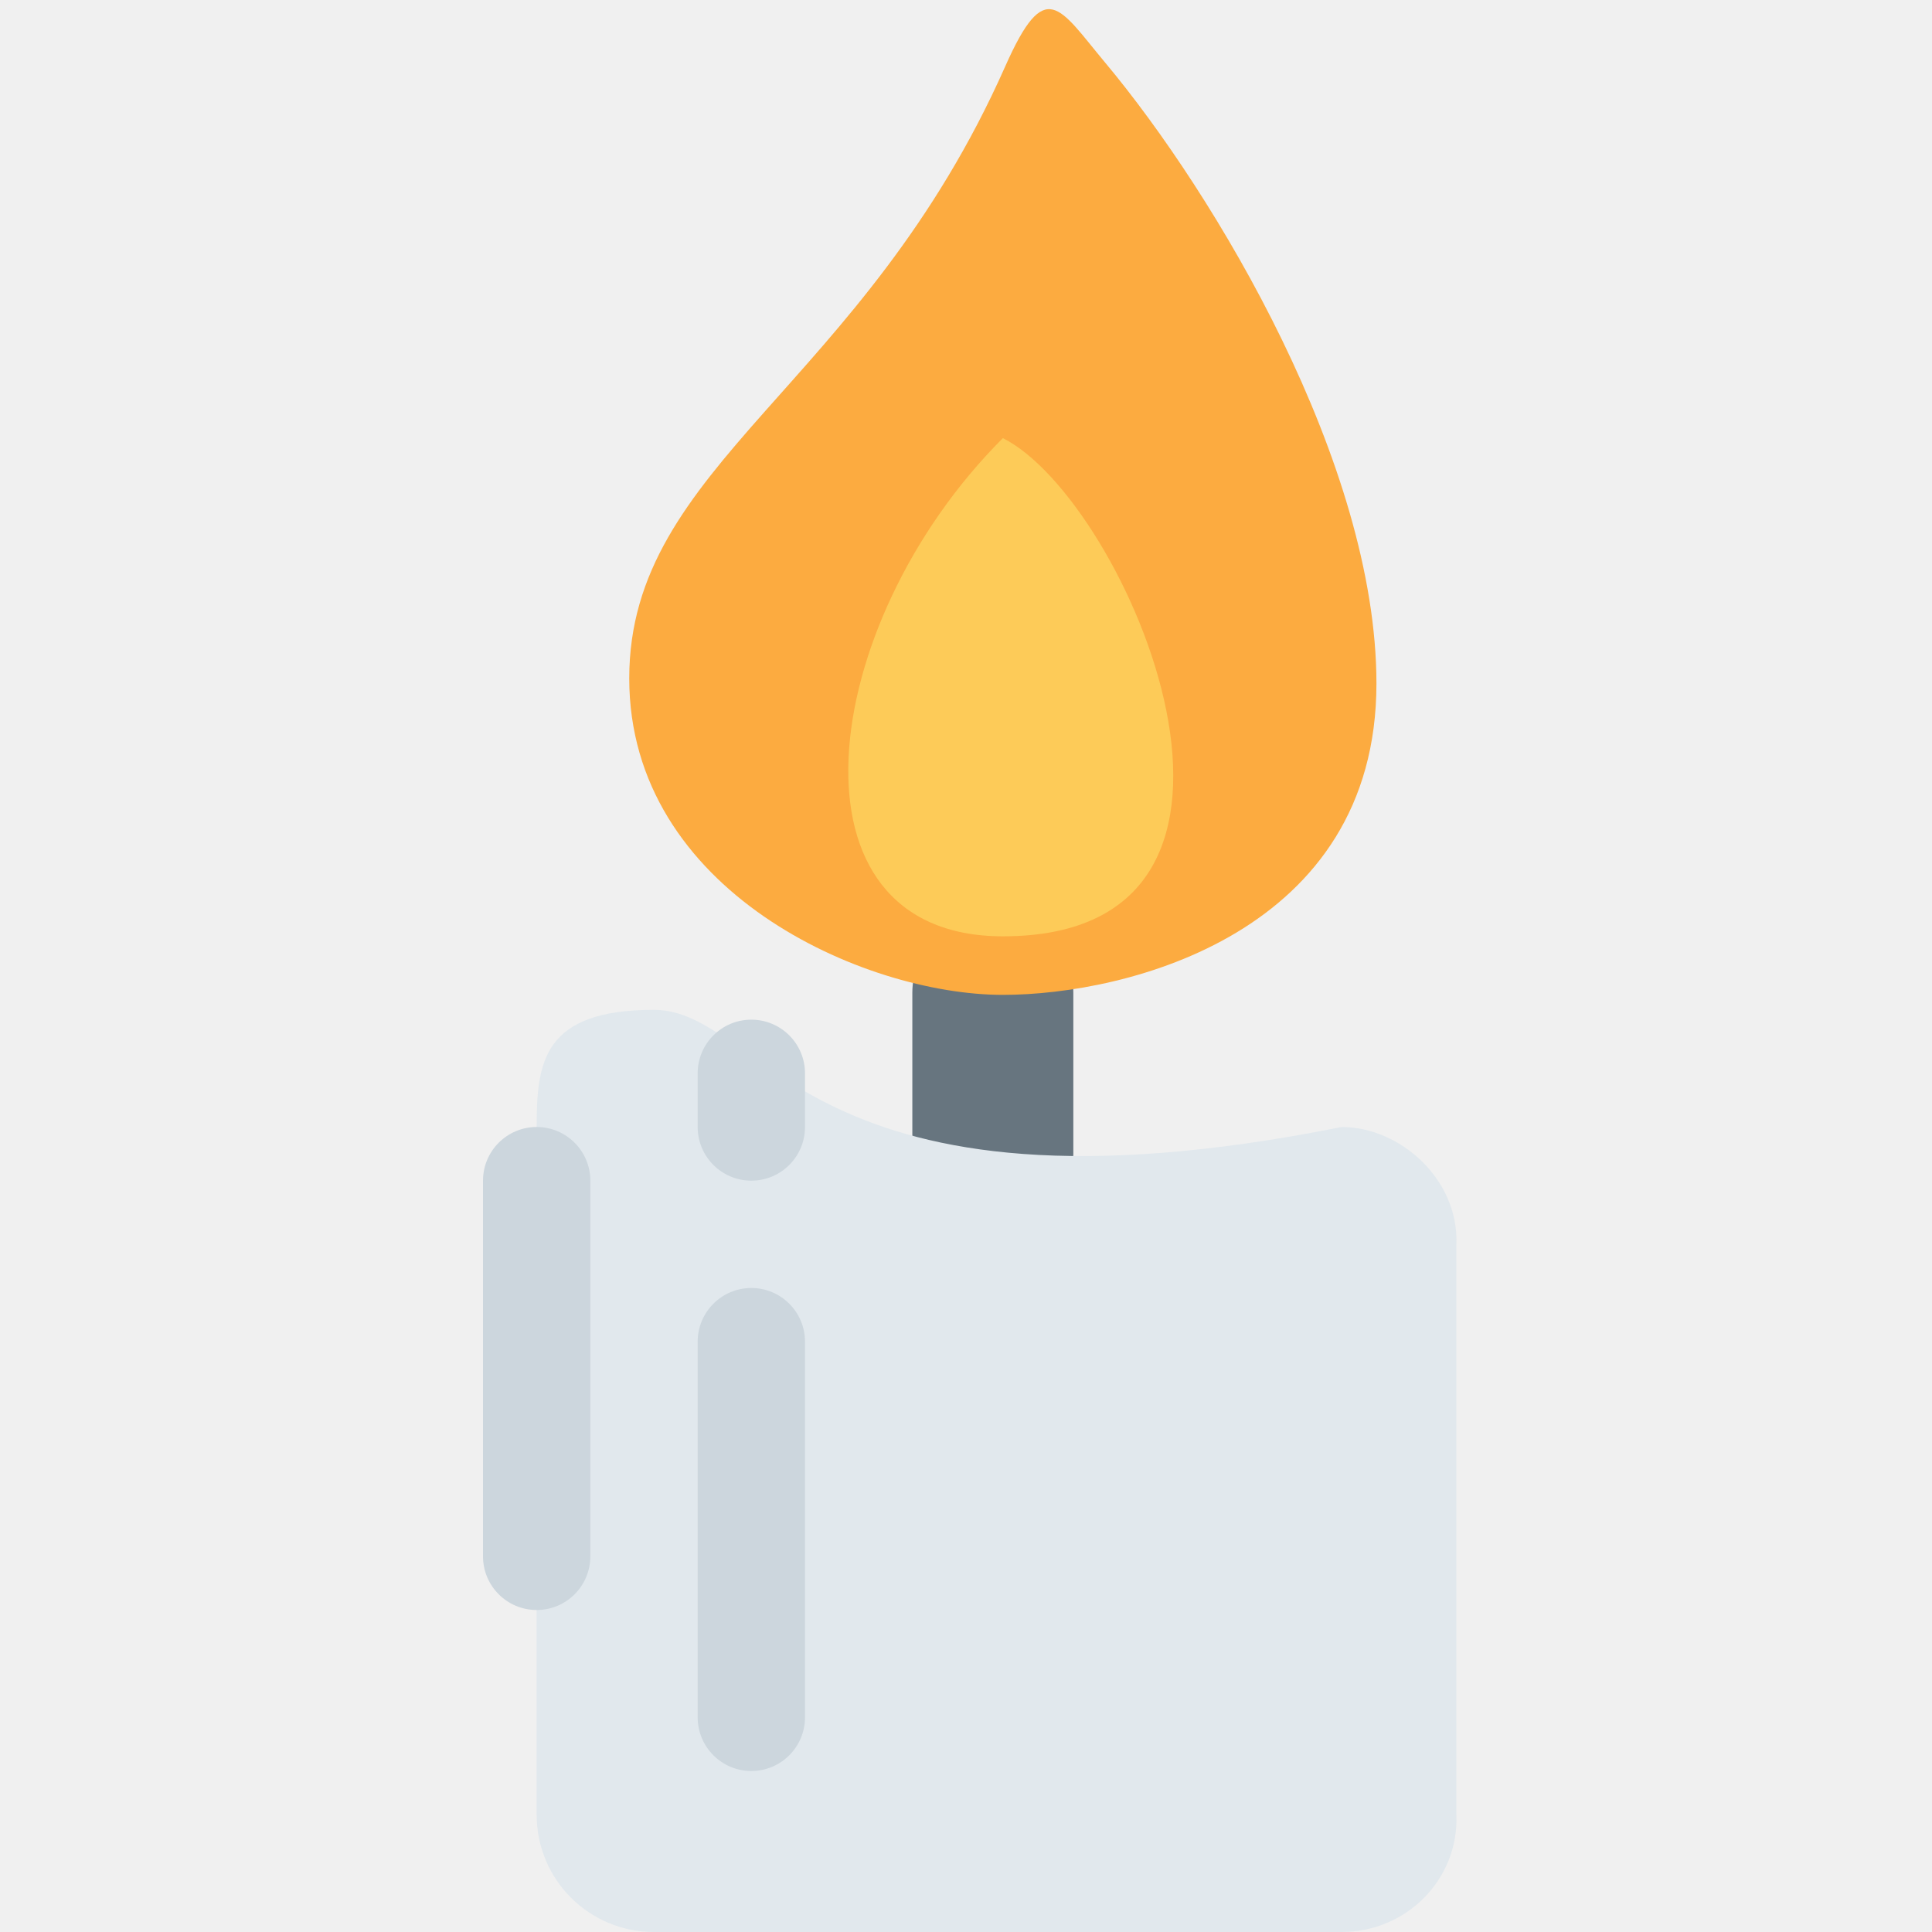
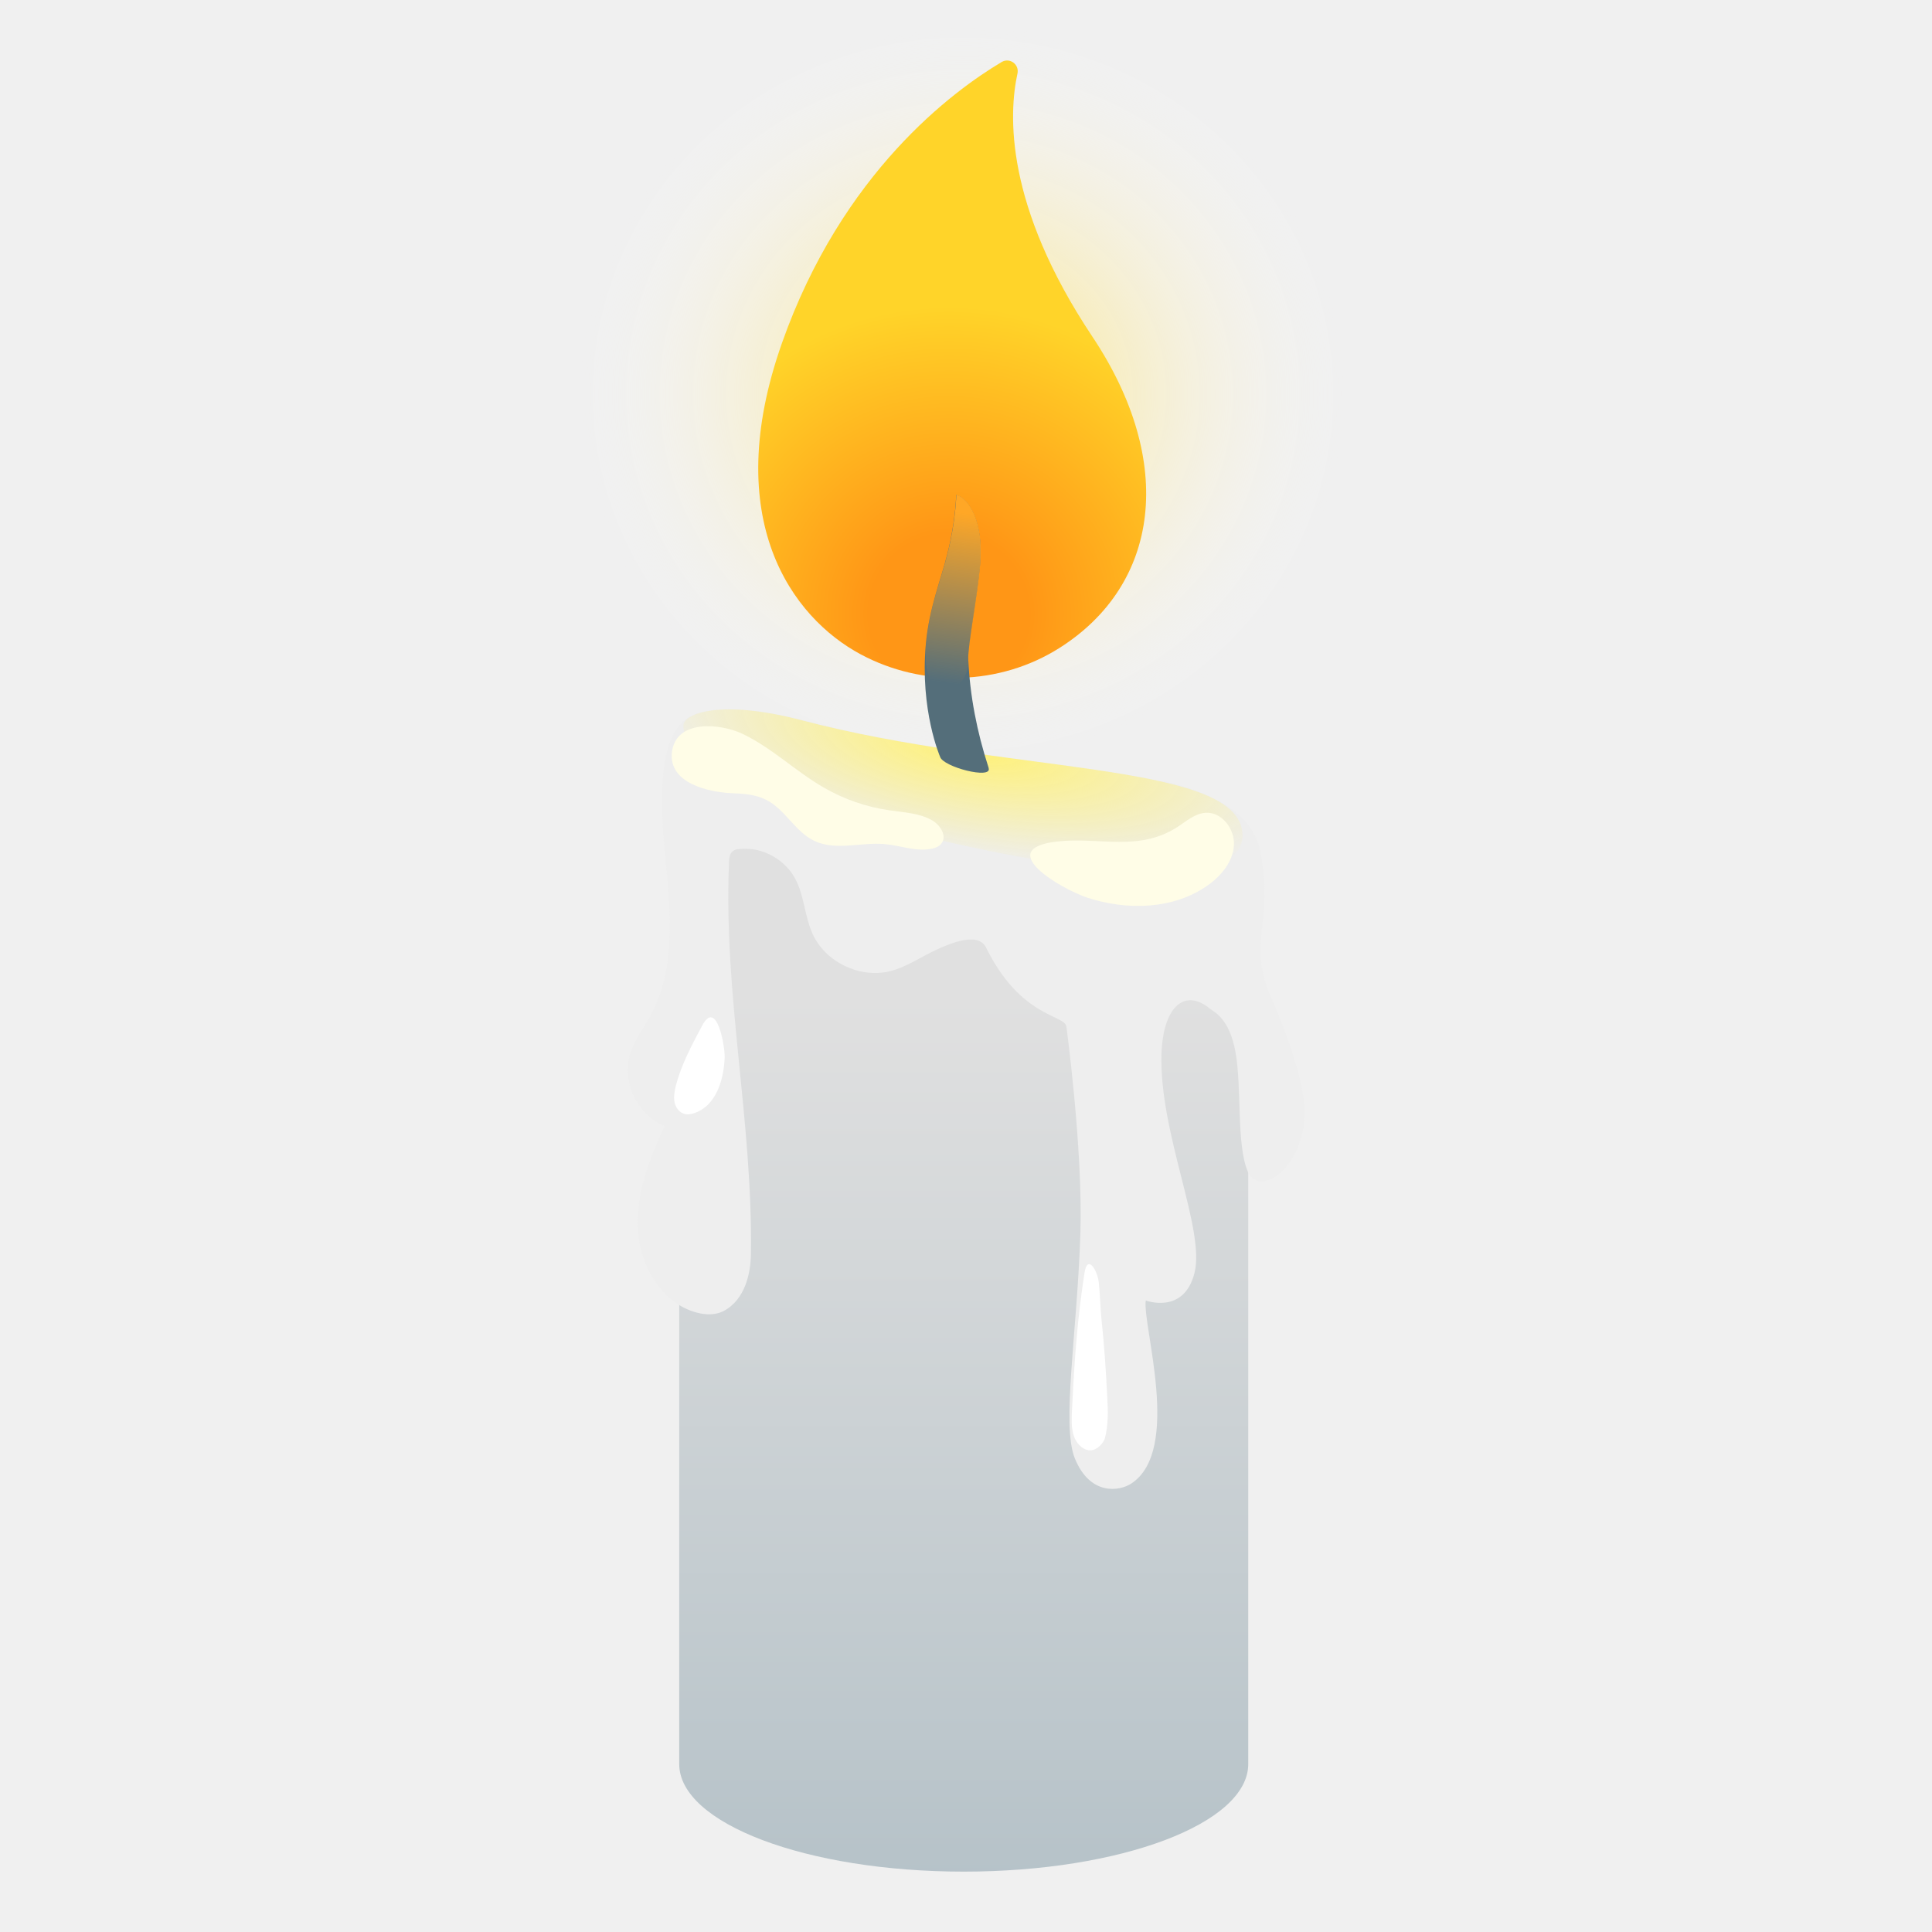
- <svg xmlns="http://www.w3.org/2000/svg" width="40" height="40" viewBox="0 0 36 36">
-   <path fill="#67757F" d="M20 21.5a1.5 1.5 0 0 1-3 0v-3a1.5 1.5 0 1 1 3 0z" />
-   <path fill="#E1E8ED" d="M27.138 33.817C27.183 35.022 26.206 36 25 36H12.183A2.183 2.183 0 0 1 10 33.817V21c0-1.205.115-2.183 2.183-2.183S15 23 25 21c1.091 0 2.183.978 2.138 2.183z" />
-   <path fill="#FCAB40" d="M18.687 18.538c-2.595 0-6.962-1.934-6.962-5.898c0-3.988 4.351-5.414 7.005-11.401c.751-1.693.999-1.107 1.86-.076c2.06 2.463 5.058 7.483 5.058 11.574c-.001 4.641-4.64 5.801-6.961 5.801" />
-   <path fill="#FDCB58" d="M18.687 17.447c-4.184 0-3.482-5.802 0-9.283c2.321 1.16 5.801 9.283 0 9.283" />
-   <path fill="#CCD6DD" d="M11 29a1 1 0 1 1-2 0v-7a1 1 0 1 1 2 0zm4 3a1 1 0 1 1-2 0v-7a1 1 0 1 1 2 0zm0-11a1 1 0 1 1-2 0v-1a1 1 0 1 1 2 0z" />
+ <svg xmlns="http://www.w3.org/2000/svg" width="60" height="60" viewBox="0 0 128 128">
+   <radialGradient id="IconifyId1934ab2a503aa6cbe25" cx="64.939" cy="25.413" r="39.391" gradientTransform="matrix(.6861 0 0 .6604 19.244 9.323)" gradientUnits="userSpaceOnUse">
+     <stop offset=".088" stop-color="#FFE265" stop-opacity=".7" />
+     <stop offset=".398" stop-color="#FFEC99" stop-opacity=".448" />
+     <stop offset=".949" stop-color="#FFF" stop-opacity="0" />
+   </radialGradient>
+   <path fill="url(#IconifyId1934ab2a503aa6cbe25)" d="M90.91 26.63c0 13.56-9.16 25.96-27.18 25.58c-22.17-.48-27.04-12.76-27.04-26.31S46.34 0 66.05 0c17.86 0 24.86 13.07 24.86 26.63" />
+   <linearGradient id="IconifyId1934ab2a503aa6cbe26" x1="63.848" x2="63.848" y1="66.192" y2="132.535" gradientUnits="userSpaceOnUse">
+     <stop offset="0" stop-color="#E0E0E0" />
+     <stop offset="1" stop-color="#B0BEC5" />
+   </linearGradient>
+   <path fill="url(#IconifyId1934ab2a503aa6cbe26)" d="M45 56.23v60.64c0 3.94 8.44 7.13 18.85 7.13s18.85-3.19 18.85-7.13V56.23z" />
+   <path fill="#EEE" d="M84.18 66c-1.4-3.1-.06-4.96-.49-8.24c-.16-1.21-.07-3.18-3.1-4.77h-.01c-.24-.13-.5-.25-.77-.37c-.94-.41-2.04-.78-2.91-.87h-.01c-5.71-1.28-15.06-1.76-23.73-4.04c-4.19-1.1-6.52-.77-7.43-.24h-.01c-2.19 1.14-1.99 5.79-1.64 9.35s.72 7.37-1 10.5c-.45.83-1.05 1.59-1.33 2.49c-.58 1.86.47 4.07 2.28 4.79c-1 2.18-1.91 4.49-1.77 6.88c.13 2.39 1.58 4.86 3.89 5.48c.59.16 1.25.18 1.79-.1c1.46-.77 1.79-2.57 1.81-3.75c.13-8.88-1.83-17.15-1.45-26.02c.01-.21.03-.44.16-.61c.15-.19.42-.24.66-.25c1.42-.09 2.85.7 3.54 1.94c.63 1.14.64 2.52 1.18 3.71c.85 1.86 3.11 2.95 5.1 2.47c1.11-.27 2.07-.95 3.1-1.43c1.04-.48 2.78-1.17 3.29-.14c2.28 4.63 5.18 4.44 5.32 5.22c0 0 1.1 8.1.93 13.66c-.2 6.52-1.27 12.75-.37 14.96c1.02 2.51 2.98 2.17 3.74 1.67c3.37-2.21.72-10.5.96-12.13c0 0 2.53.96 3.23-1.83c.72-2.89-2.33-9.22-2.19-14.45c.09-3.2 1.54-4.44 3.23-3.04c.22.19 1.27.59 1.68 2.89c.42 2.38.05 6.13.81 7.89s3.77-.22 3.77-4.04c-.02-1.99-1.44-5.76-2.26-7.58" />
+   <radialGradient id="IconifyId1934ab2a503aa6cbe27" cx="64.363" cy="49.504" r="22.627" gradientTransform="matrix(.9846 .1746 -.0561 .3163 3.765 22.608)" gradientUnits="userSpaceOnUse">
+     <stop offset="0" stop-color="#FFF176" />
+     <stop offset="1" stop-color="#FFF176" stop-opacity="0" />
+   </radialGradient>
+   <path fill="url(#IconifyId1934ab2a503aa6cbe27)" d="M53.16 47.73c-5.52-1.45-7.82-.41-7.88.29c-.31 3.9 18.46 8.43 26.41 9.4c7.48.92 11.01.03 10.6-2.43c-.75-4.52-15.75-3.74-29.13-7.26" />
+   <radialGradient id="IconifyId1934ab2a503aa6cbe28" cx="62.871" cy="40.668" r="31.156" gradientUnits="userSpaceOnUse">
+     <stop offset=".17" stop-color="#FF9616" />
+     <stop offset=".654" stop-color="#FFD429" />
+   </radialGradient>
+   <path fill="url(#IconifyId1934ab2a503aa6cbe28)" d="M70.19 42.93c-3.95 2.5-9.05 2.63-13.17.42c-4.55-2.44-9.34-8.95-5.21-20.63c3.99-11.3 11.34-16.7 14.55-18.61c.54-.32 1.18.16 1.05.76c-.59 2.7-.84 8.73 4.96 17.43c5.55 8.32 4.47 16.42-2.18 20.63" />
+   <path fill="#546E7A" d="M62.28 50.13s-1.34-3.08-.94-7.46c.22-2.42 1.02-4.31 1.44-6.03c.54-2.16.57-3.85.57-3.85c.79.2 1.83 1.73 1.59 4.58c-.18 2.13-.83 5.42-.79 6.31c.11 2.42.58 4.82 1.33 7.13c.01.03.02.05.02.08c.25.77-3.05-.08-3.22-.76" />
+   <linearGradient id="IconifyId1934ab2a503aa6cbe29" x1="63.983" x2="61.483" y1="34.004" y2="52.754" gradientUnits="userSpaceOnUse">
+     <stop offset="0" stop-color="#FFA726" />
+     <stop offset=".598" stop-color="#FFA726" stop-opacity="0" />
+   </linearGradient>
+   <path fill="url(#IconifyId1934ab2a503aa6cbe29)" d="M61.35 42.66c.22-2.42 1.02-4.31 1.44-6.03c.54-2.16.57-3.85.57-3.85c.79.2 1.83 1.73 1.59 4.58c-.18 2.13-.83 5.42-.79 6.31c.09 2.42-3.21 3.38-2.81-1.01" />
+   <path fill="#FFFDE7" d="M49.13 48.59c1.97.92 3.55 2.49 5.43 3.58c1.35.78 2.85 1.3 4.39 1.52c.97.14 2 .18 2.84.68c.51.31.95 1 .6 1.49c-.16.23-.44.33-.71.38c-1.02.19-2.05-.23-3.09-.32c-1.56-.13-3.24.47-4.66-.22c-1.26-.61-1.92-2.08-3.17-2.71c-.7-.36-1.51-.41-2.3-.44c-1.5-.07-4.2-.65-3.94-2.74c.29-2.18 3.22-1.86 4.61-1.22m22.9 10.88c2.65.87 5.74.79 8.01-.83c.88-.63 1.65-1.56 1.71-2.64c.07-1.08-.82-2.24-1.9-2.15c-.7.06-1.26.56-1.84.94c-2.57 1.66-5.17.65-7.94.96c-4.35.48.28 3.17 1.96 3.72" />
+   <path fill="#FFF" d="M73.36 92.57c.05.92.08 1.87-.17 2.76c-.06.21-.71 1.2-1.55.53c-.77-.61-.65-1.78-.6-2.76c.15-3.09.34-5.73.81-8.76c.2-1.3.87-.15.95.65s.11 1.76.17 2.36c.19 1.73.3 3.47.39 5.22m-27.4-18.81c-.2.06-.41.1-.61.04c-.35-.09-.59-.43-.66-.78s0-.71.08-1.06c.36-1.42 1.07-2.73 1.76-4.03c.96-1.77 1.51 1.4 1.48 2.13c-.05 1.42-.54 3.22-2.05 3.7" />
</svg>
